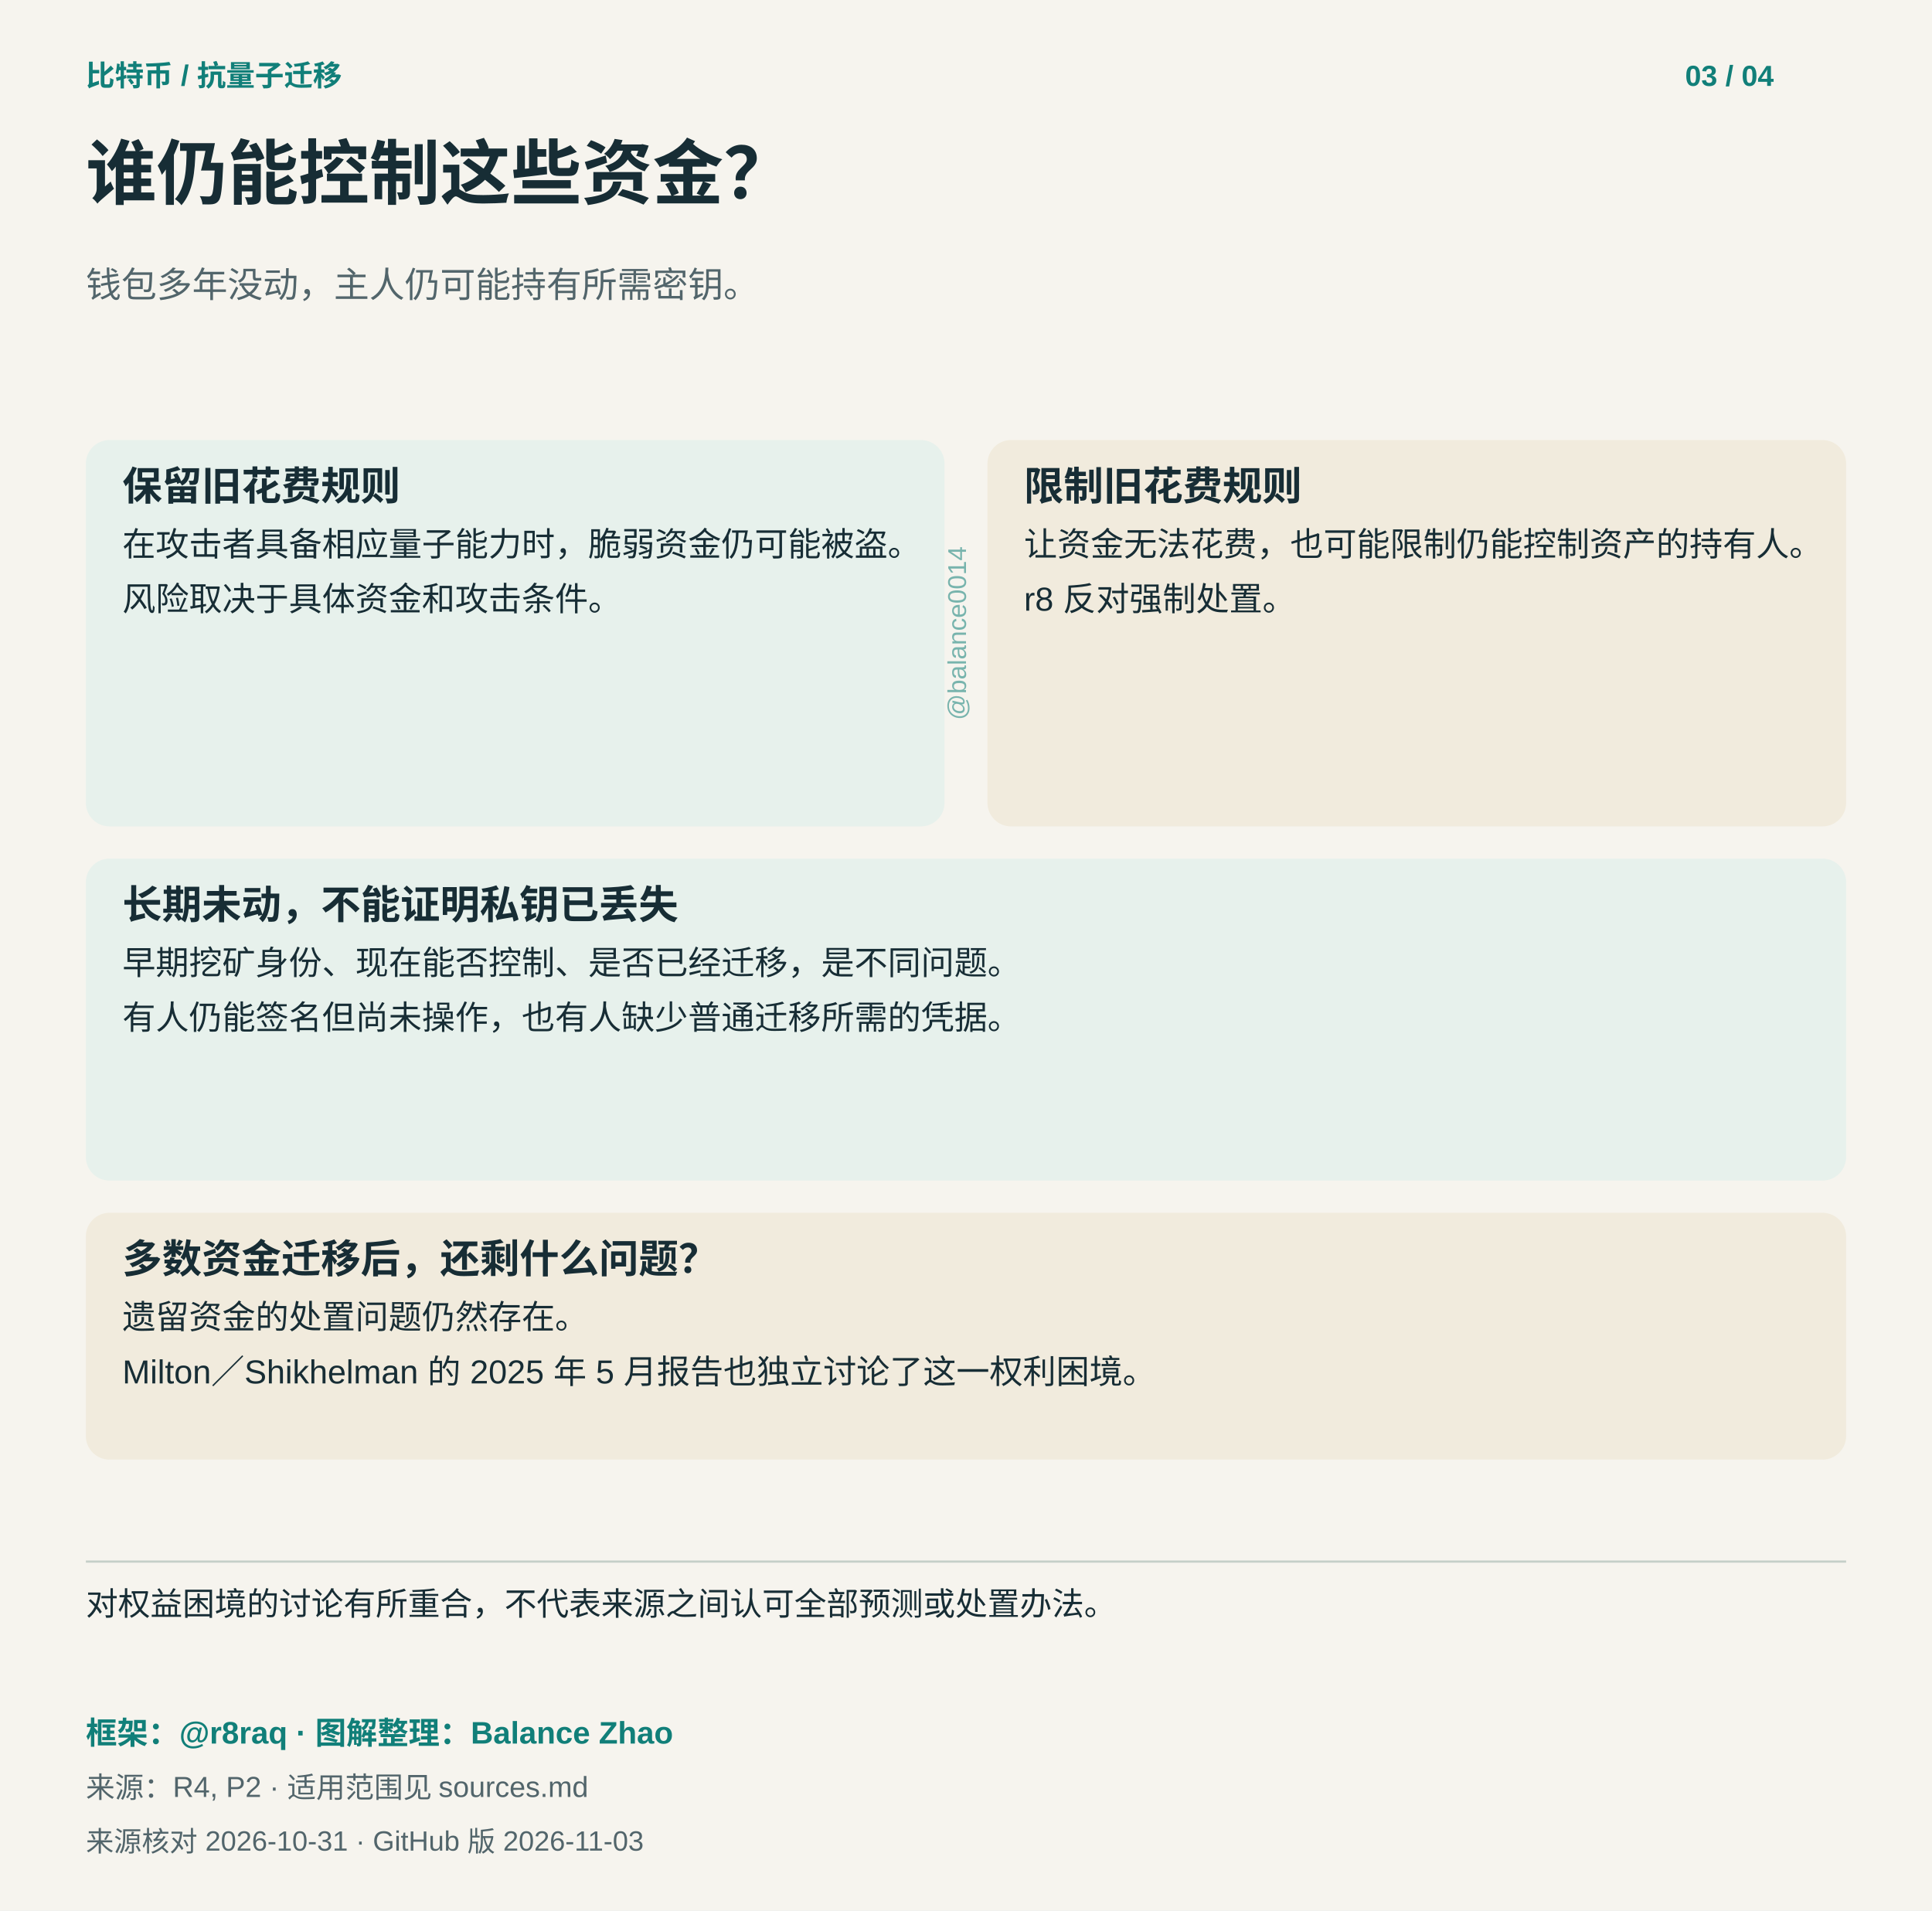
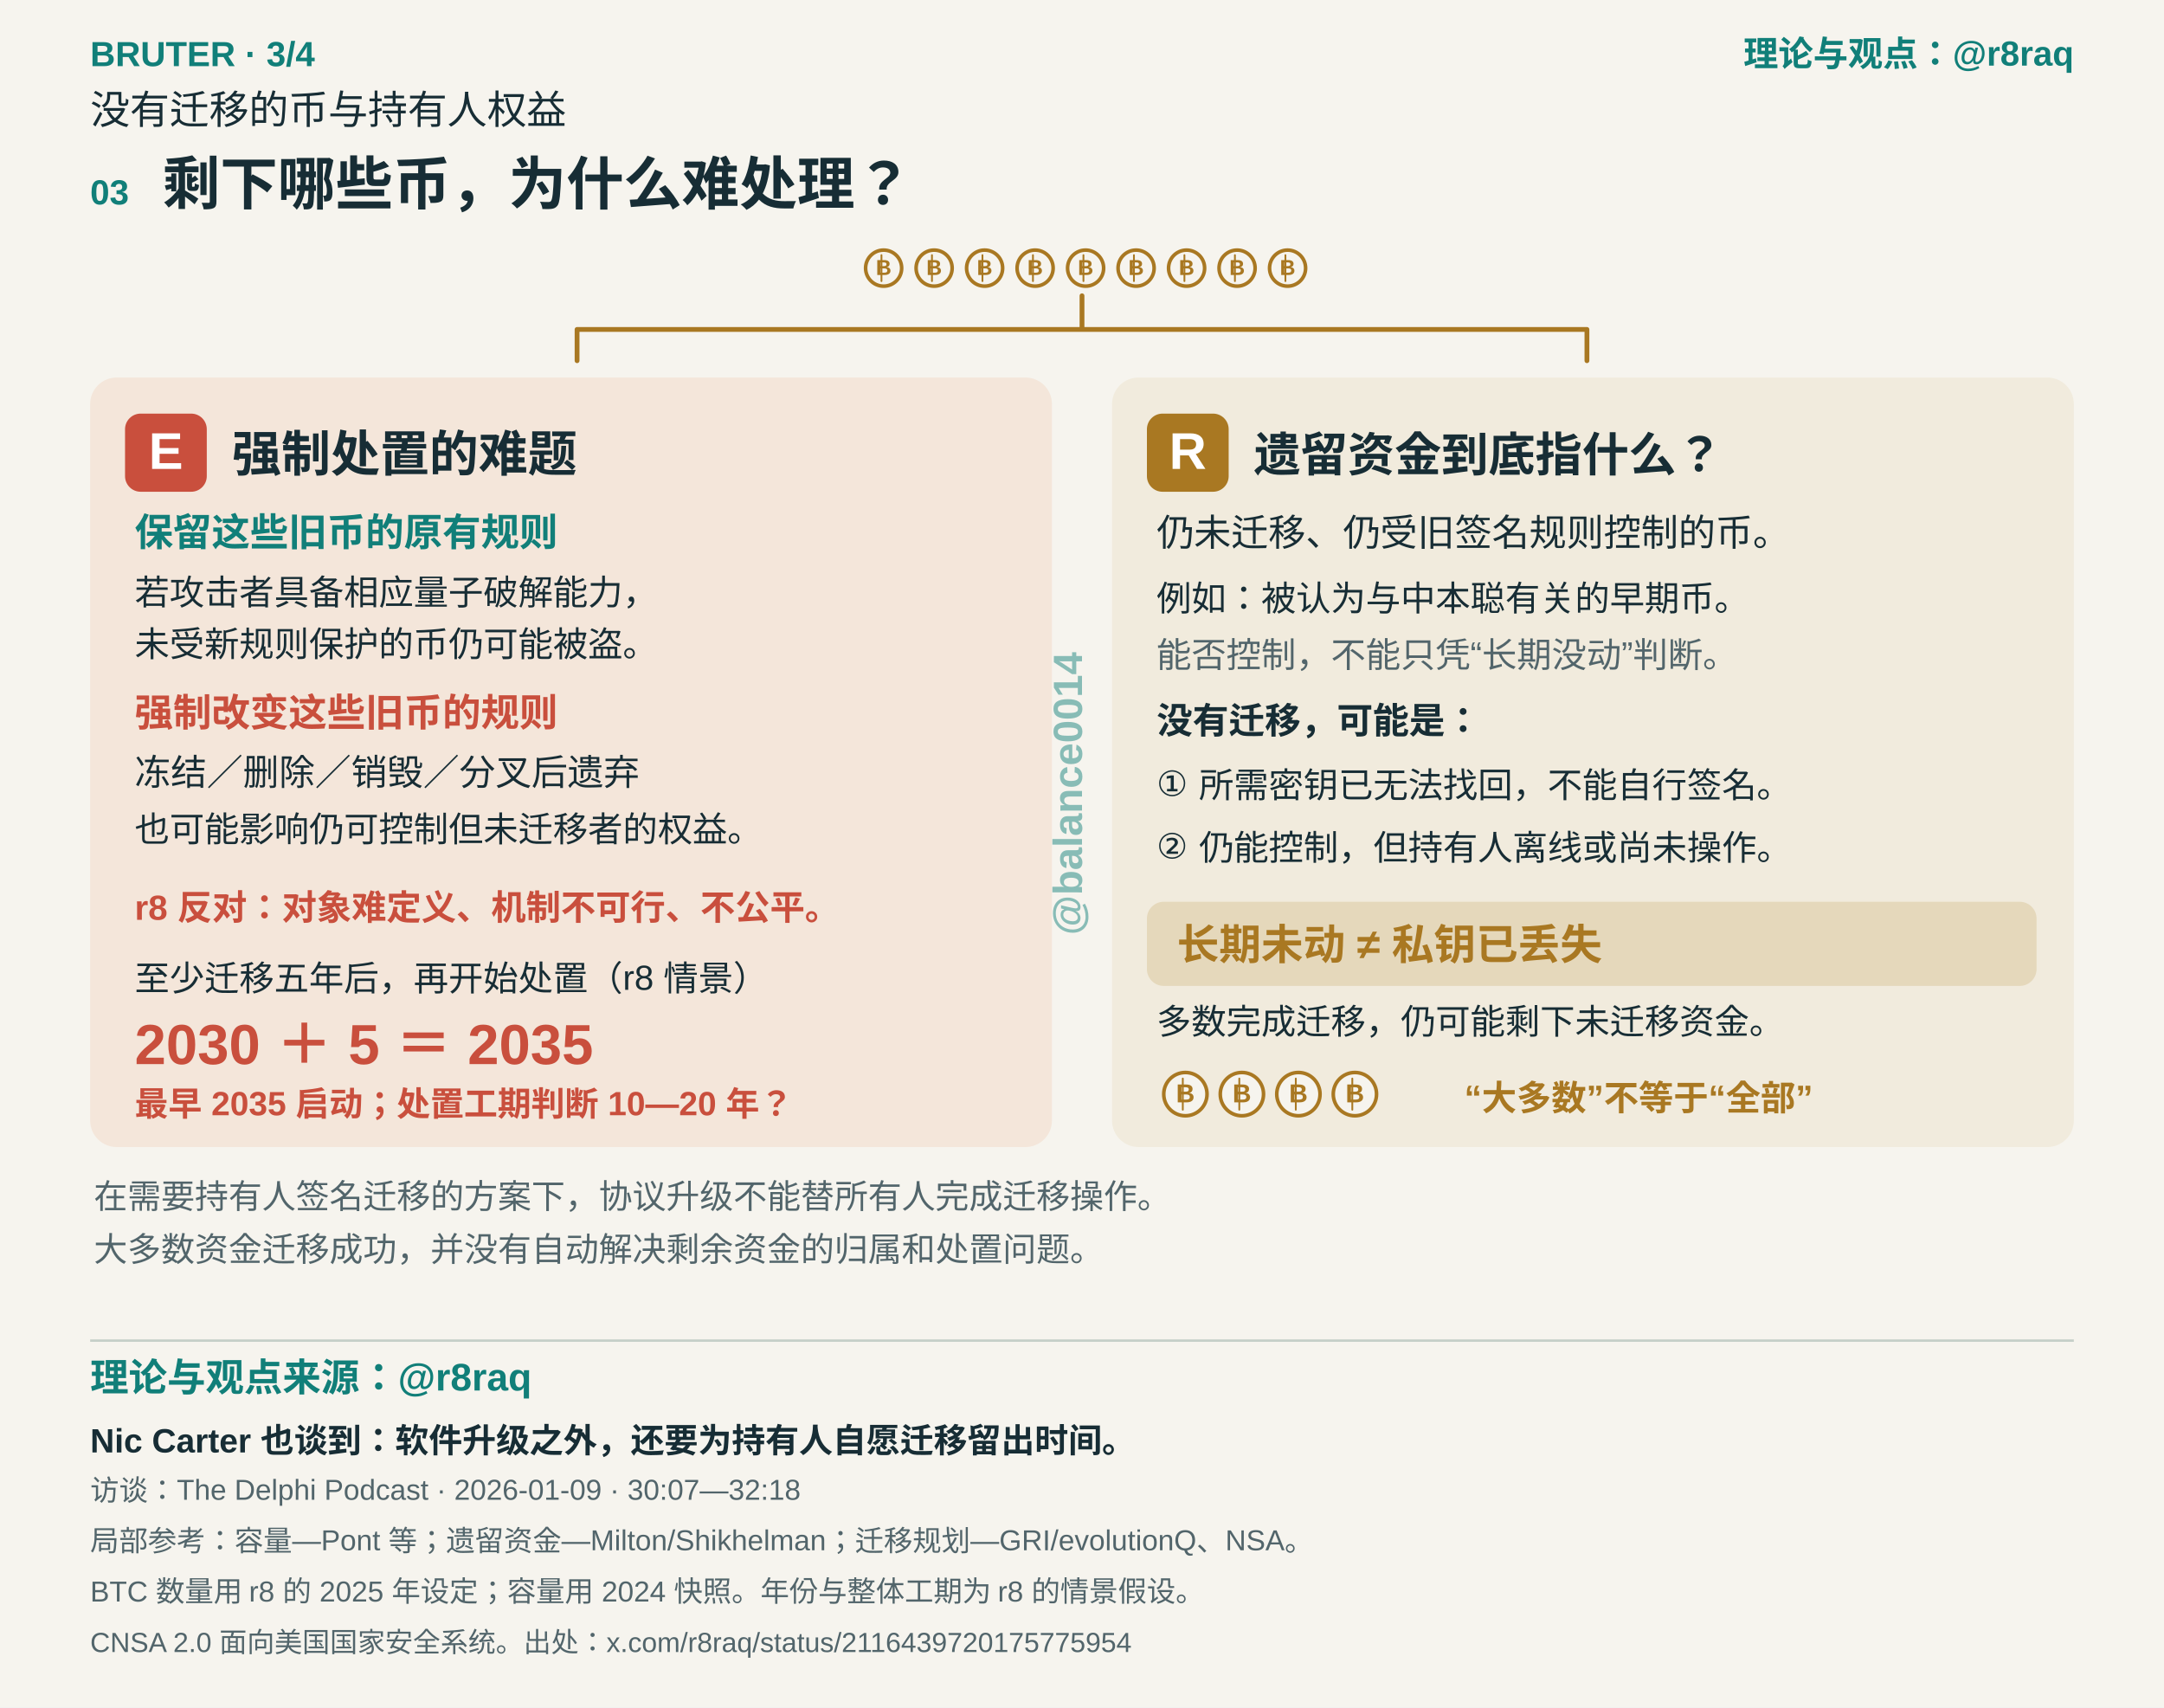
- <svg xmlns="http://www.w3.org/2000/svg" width="1800" height="1780" viewBox="0 0 1800 1780">
-   <rect width="1800" height="1780" fill="#F6F4EE" />
-   <g font-family="Arial, PingFang SC, Noto Sans CJK SC, sans-serif">
-     <text x="80" y="80" font-size="27" font-weight="700" fill="#117F79">比特币 / 抗量子迁移</text>
-     <text x="1570" y="80" font-size="27" font-weight="700" fill="#117F79">03 / 04</text>
-     <text x="80" y="185" font-size="66" font-weight="700" fill="#172D35">谁仍能控制这些资金？</text>
-     <text x="80" y="277" font-size="33" font-weight="400" fill="#52656B">钱包多年没动，主人仍可能持有所需密钥。</text>
-     <rect x="80.0" y="410" width="800.0" height="360" rx="22" fill="#E7F1EC" />
-     <text x="114.0" y="466" font-size="37" font-weight="700" fill="#172D35">保留旧花费规则</text>
-     <text x="114.0" y="518" font-size="31" font-weight="400" fill="#172D35">在攻击者具备相应量子能力时，脆弱资金仍可能被盗。</text>
-     <text x="114.0" y="569" font-size="31" font-weight="400" fill="#172D35">风险取决于具体资金和攻击条件。</text>
-     <rect x="920.0" y="410" width="800.0" height="360" rx="22" fill="#F1EBDD" />
-     <text x="954.0" y="466" font-size="37" font-weight="700" fill="#172D35">限制旧花费规则</text>
-     <text x="954.0" y="518" font-size="31" font-weight="400" fill="#172D35">让资金无法花费，也可能限制仍能控制资产的持有人。</text>
-     <text x="954.0" y="569" font-size="31" font-weight="400" fill="#172D35">r8 反对强制处置。</text>
-     <rect x="80.0" y="800" width="1640.0" height="300" rx="22" fill="#E7F1EC" />
-     <text x="114.0" y="856" font-size="37" font-weight="700" fill="#172D35">长期未动，不能证明私钥已丢失</text>
-     <text x="114.0" y="908" font-size="31" font-weight="400" fill="#172D35">早期挖矿身份、现在能否控制、是否已经迁移，是不同问题。</text>
-     <text x="114.0" y="959" font-size="31" font-weight="400" fill="#172D35">有人仍能签名但尚未操作，也有人缺少普通迁移所需的凭据。</text>
-     <rect x="80.0" y="1130" width="1640.0" height="230" rx="22" fill="#F1EBDD" />
-     <text x="114.0" y="1186" font-size="37" font-weight="700" fill="#172D35">多数资金迁移后，还剩什么问题？</text>
-     <text x="114.0" y="1238" font-size="31" font-weight="400" fill="#172D35">遗留资金的处置问题仍然存在。</text>
-     <text x="114.0" y="1289" font-size="31" font-weight="400" fill="#172D35">Milton／Shikhelman 的 2025 年 5 月报告也独立讨论了这一权利困境。</text>
-     <text x="900" y="590.0" transform="rotate(-90 900 590.0)" text-anchor="middle" font-size="24" fill="#117F79" opacity="0.55">@balance0014</text>
-     <path d="M80 1455 H1720" stroke="#C5CFC8" stroke-width="2" />
-     <text x="80" y="1505" font-size="30" font-weight="400" fill="#172D35">对权益困境的讨论有所重合，不代表来源之间认可全部预测或处置办法。</text>
-     <text x="80" y="1625" font-size="29" font-weight="700" fill="#117F79">框架：@r8raq · 图解整理：Balance Zhao</text>
-     <text x="80" y="1675" font-size="27" font-weight="400" fill="#52656B">来源：R4, P2 · 适用范围见 sources.md</text>
-     <text x="80" y="1725" font-size="26" font-weight="400" fill="#52656B">来源核对 2026-10-31 · GitHub 版 2026-11-03</text>
+ <svg xmlns="http://www.w3.org/2000/svg" width="1800" height="1420" viewBox="0 0 1800 1420">
+   <rect width="1800" height="1420" fill="#F6F4EE" />
+   <g font-family="PingFang SC, Heiti SC, Arial, sans-serif">
+     <text x="75" y="55" font-size="29" fill="#117F79" font-weight="650">BRUTER · 3/4</text>
+     <text x="1725" y="55" text-anchor="end" font-size="29" fill="#117F79" font-weight="650">理论与观点：@r8raq</text>
+     <text x="75" y="103" font-size="33" fill="#172D35">没有迁移的币与持有人权益</text>
+   </g>
+   <svg x="0" y="120" width="1800" height="980" viewBox="0 2760 1800 980" overflow="hidden">
+     <defs>
+       <marker id="ink" viewBox="0 0 10 10" refX="9" refY="5" markerWidth="8" markerHeight="8" orient="auto-start-reverse">
+         <path d="M 0 0 L 10 5 L 0 10 z" fill="#172D35" />
+       </marker>
+       <marker id="teal" viewBox="0 0 10 10" refX="9" refY="5" markerWidth="8" markerHeight="8" orient="auto-start-reverse">
+         <path d="M 0 0 L 10 5 L 0 10 z" fill="#117F79" />
+       </marker>
+       <marker id="red" viewBox="0 0 10 10" refX="9" refY="5" markerWidth="8" markerHeight="8" orient="auto-start-reverse">
+         <path d="M 0 0 L 10 5 L 0 10 z" fill="#C94F3D" />
+       </marker>
+     </defs>
+     <g font-family="PingFang SC, Heiti SC, Arial, sans-serif">
+       <rect x="0" y="0" width="1800" height="4880" rx="0" fill="#F6F4EE" stroke="none" stroke-width="2" />
+       <rect x="75" y="66" width="8" height="202" rx="3" fill="#117F79" stroke="none" stroke-width="2" />
+       <text x="110" y="101" font-size="33" font-weight="650" fill="#117F79" text-anchor="start">BRUTE → BRUTER</text>
+       <text x="110" y="187" font-size="81" font-weight="650" fill="#172D35" text-anchor="start">比特币抗量子迁移</text>
+       <text x="110" y="279" font-size="81" font-weight="650" fill="#172D35" text-anchor="start">那些一直没动的币怎么办？</text>
+       <rect x="1255" y="70" width="470" height="122" rx="20" fill="#172D35" stroke="none" stroke-width="2" />
+       <text x="1290" y="117" font-size="30" font-weight="400" fill="#C5D7D9" text-anchor="start">理论与观点来源</text>
+       <text x="1290" y="167" font-size="45" font-weight="650" fill="#FFFFFF" text-anchor="start">@r8raq</text>
+       <text x="110" y="346" font-size="35" font-weight="500" fill="#172D35" text-anchor="start">r8 的框架：网络升级、持有人迁移，以及没有迁移的旧币该怎么办。</text>
+       <path d="M75 384 L1725 384" fill="none" stroke="#CAD1CB" stroke-width="2" stroke-linecap="round" stroke-linejoin="round" />
+       <text x="75" y="451" font-size="29" font-weight="700" fill="#117F79" text-anchor="start">01</text>
+       <text x="135" y="451" font-size="48" font-weight="650" fill="#172D35" text-anchor="start">先把“升级”与“迁移”分开看</text>
+       <rect x="75" y="488" width="800" height="244" rx="20" fill="#FFFFFF" stroke="#D3DDD6" stroke-width="2" />
+       <rect x="104" y="519" width="68" height="65" rx="13" fill="#117F79" stroke="none" stroke-width="2" />
+       <text x="138" y="565" font-size="43" font-weight="700" fill="#FFFFFF" text-anchor="middle">B</text>
+       <text x="193" y="566" font-size="46" font-weight="650" fill="#172D35" text-anchor="start">扩大区块空间</text>
+       <text x="193" y="617" font-size="31" font-weight="400" fill="#52656B" text-anchor="start">让每块容纳更多迁移记录</text>
+       <circle cx="130" cy="679" r="17" fill="#F6F4EE" stroke="#A97822" stroke-width="3" />
+       <text x="130" y="685.46" font-size="20.4" font-weight="600" fill="#A97822" text-anchor="middle">B</text>
+       <path d="M127.96 666.76 L127.96 691.24" fill="none" stroke="#A97822" stroke-width="1.5" stroke-linecap="round" stroke-linejoin="round" />
+       <circle cx="181" cy="679" r="17" fill="#F6F4EE" stroke="#A97822" stroke-width="3" />
+       <text x="181" y="685.46" font-size="20.4" font-weight="600" fill="#A97822" text-anchor="middle">B</text>
+       <path d="M178.96 666.76 L178.96 691.24" fill="none" stroke="#A97822" stroke-width="1.5" stroke-linecap="round" stroke-linejoin="round" />
+       <circle cx="232" cy="679" r="17" fill="#F6F4EE" stroke="#A97822" stroke-width="3" />
+       <text x="232" y="685.46" font-size="20.4" font-weight="600" fill="#A97822" text-anchor="middle">B</text>
+       <path d="M229.96 666.76 L229.96 691.24" fill="none" stroke="#A97822" stroke-width="1.5" stroke-linecap="round" stroke-linejoin="round" />
+       <path d="M310 670 L410 670 L463 649 L560 649" fill="none" stroke="#A97822" stroke-width="4" stroke-linecap="round" stroke-linejoin="round" />
+       <path d="M310 690 L410 690 L463 711 L560 711" fill="none" stroke="#A97822" stroke-width="4" stroke-linecap="round" stroke-linejoin="round" />
+       <text x="592" y="692" font-size="25" font-weight="550" fill="#A97822" text-anchor="start">工期判断：约 3 年？</text>
+       <rect x="925" y="488" width="800" height="244" rx="20" fill="#FFFFFF" stroke="#D3DDD6" stroke-width="2" />
+       <rect x="954" y="519" width="68" height="65" rx="13" fill="#117F79" stroke="none" stroke-width="2" />
+       <text x="988" y="565" font-size="43" font-weight="700" fill="#FFFFFF" text-anchor="middle">R</text>
+       <text x="1043" y="566" font-size="44" font-weight="650" fill="#172D35" text-anchor="start">抗量子签名方案</text>
+       <text x="1690" y="516" font-size="22" font-weight="400" fill="#52656B" text-anchor="end">例：Raqcoin 式方案</text>
+       <text x="1043" y="617" font-size="31" font-weight="400" fill="#52656B" text-anchor="start">用新签名验证交易授权</text>
+       <rect x="1043" y="650" width="110" height="48" rx="10" fill="#E3F1EB" stroke="none" stroke-width="2" />
+       <text x="1098" y="685" font-size="28" font-weight="550" fill="#117F79" text-anchor="middle">目标</text>
+       <text x="1177" y="684" font-size="30" font-weight="400" fill="#52656B" text-anchor="start">抗量子、长期运行 PoW</text>
+       <text x="954" y="721" font-size="23" font-weight="400" fill="#52656B" text-anchor="start">评估：数学依据、已知攻击、实现质量、密钥管理、长期表现</text>
+       <path d="M480 733 L480 778 L1320 778 L1320 733" fill="none" stroke="#117F79" stroke-width="4" stroke-linecap="round" stroke-linejoin="round" />
+       <path d="M480 778 L480 804" fill="none" stroke="#117F79" stroke-width="4" stroke-linecap="round" stroke-linejoin="round" marker-end="url(#teal)" />
+       <path d="M1320 778 L1320 804" fill="none" stroke="#117F79" stroke-width="4" stroke-linecap="round" stroke-linejoin="round" marker-end="url(#teal)" />
+       <rect x="75" y="819" width="800" height="266" rx="22" fill="#E7F1EC" stroke="none" stroke-width="2" />
+       <rect x="104" y="849" width="68" height="65" rx="13" fill="#117F79" stroke="none" stroke-width="2" />
+       <text x="138" y="895" font-size="43" font-weight="700" fill="#FFFFFF" text-anchor="middle">U</text>
+       <text x="193" y="897" font-size="46" font-weight="650" fill="#172D35" text-anchor="start">网络升级</text>
+       <text x="193" y="949" font-size="30" font-weight="400" fill="#172D35" text-anchor="start">约 100 万枚未挖出的 BTC 采用新规则</text>
+       <text x="193" y="998" font-size="30" font-weight="400" fill="#172D35" text-anchor="start">网络开始支持、验证抗量子签名</text>
+       <path d="M115 1010 L181 1010" fill="none" stroke="#117F79" stroke-width="3" stroke-linecap="round" stroke-linejoin="round" />
+       <path d="M115 1010 L148 1068" fill="none" stroke="#117F79" stroke-width="3" stroke-linecap="round" stroke-linejoin="round" />
+       <circle cx="115" cy="1010" r="12" fill="#F6F4EE" stroke="#117F79" stroke-width="3" />
+       <path d="M181 1010 L115 1010" fill="none" stroke="#117F79" stroke-width="3" stroke-linecap="round" stroke-linejoin="round" />
+       <path d="M181 1010 L148 1068" fill="none" stroke="#117F79" stroke-width="3" stroke-linecap="round" stroke-linejoin="round" />
+       <circle cx="181" cy="1010" r="12" fill="#F6F4EE" stroke="#117F79" stroke-width="3" />
+       <path d="M148 1068 L115 1010" fill="none" stroke="#117F79" stroke-width="3" stroke-linecap="round" stroke-linejoin="round" />
+       <path d="M148 1068 L181 1010" fill="none" stroke="#117F79" stroke-width="3" stroke-linecap="round" stroke-linejoin="round" />
+       <circle cx="148" cy="1068" r="12" fill="#F6F4EE" stroke="#117F79" stroke-width="3" />
+       <text x="193" y="1050" font-size="28" font-weight="600" fill="#117F79" text-anchor="start">最早 2030 完成；升级耗时一周／一月？</text>
+       <rect x="925" y="819" width="800" height="266" rx="22" fill="#E7F1EC" stroke="none" stroke-width="2" />
+       <rect x="954" y="849" width="68" height="65" rx="13" fill="#117F79" stroke="none" stroke-width="2" />
+       <text x="988" y="895" font-size="43" font-weight="700" fill="#FFFFFF" text-anchor="middle">T</text>
+       <text x="1043" y="897" font-size="44" font-weight="650" fill="#172D35" text-anchor="start">旧资金逐步迁移</text>
+       <text x="1043" y="949" font-size="30" font-weight="400" fill="#172D35" text-anchor="start">约 2,000 万枚已挖出的 BTC</text>
+       <text x="1043" y="998" font-size="30" font-weight="400" fill="#172D35" text-anchor="start">持有人把旧币转入受新规则保护的地址</text>
+       <circle cx="989" cy="1043" r="16" fill="#F6F4EE" stroke="#117F79" stroke-width="3" />
+       <text x="989" y="1049.08" font-size="19.2" font-weight="600" fill="#117F79" text-anchor="middle">B</text>
+       <path d="M987.08 1031.48 L987.08 1054.52" fill="none" stroke="#117F79" stroke-width="1.5" stroke-linecap="round" stroke-linejoin="round" />
+       <circle cx="1031" cy="1043" r="16" fill="#F6F4EE" stroke="#117F79" stroke-width="3" />
+       <text x="1031" y="1049.08" font-size="19.2" font-weight="600" fill="#117F79" text-anchor="middle">B</text>
+       <path d="M1029.08 1031.48 L1029.08 1054.52" fill="none" stroke="#117F79" stroke-width="1.5" stroke-linecap="round" stroke-linejoin="round" />
+       <circle cx="1073" cy="1043" r="16" fill="#F6F4EE" stroke="#117F79" stroke-width="3" />
+       <text x="1073" y="1049.08" font-size="19.2" font-weight="600" fill="#117F79" text-anchor="middle">B</text>
+       <path d="M1071.08 1031.48 L1071.08 1054.52" fill="none" stroke="#117F79" stroke-width="1.5" stroke-linecap="round" stroke-linejoin="round" />
+       <circle cx="1115" cy="1043" r="16" fill="#F6F4EE" stroke="#117F79" stroke-width="3" />
+       <text x="1115" y="1049.08" font-size="19.2" font-weight="600" fill="#117F79" text-anchor="middle">B</text>
+       <path d="M1113.08 1031.48 L1113.08 1054.52" fill="none" stroke="#117F79" stroke-width="1.5" stroke-linecap="round" stroke-linejoin="round" />
+       <path d="M1235 1043 L1320 1043" fill="none" stroke="#117F79" stroke-width="3" stroke-linecap="round" stroke-linejoin="round" marker-end="url(#teal)" />
+       <circle cx="1360" cy="1043" r="16" fill="#F6F4EE" stroke="#117F79" stroke-width="3" />
+       <text x="1360" y="1049.08" font-size="19.2" font-weight="600" fill="#117F79" text-anchor="middle">B</text>
+       <path d="M1358.08 1031.48 L1358.08 1054.52" fill="none" stroke="#117F79" stroke-width="1.5" stroke-linecap="round" stroke-linejoin="round" />
+       <circle cx="1402" cy="1043" r="16" fill="#F6F4EE" stroke="#117F79" stroke-width="3" />
+       <text x="1402" y="1049.08" font-size="19.2" font-weight="600" fill="#117F79" text-anchor="middle">B</text>
+       <path d="M1400.08 1031.48 L1400.08 1054.52" fill="none" stroke="#117F79" stroke-width="1.5" stroke-linecap="round" stroke-linejoin="round" />
+       <circle cx="1444" cy="1043" r="16" fill="#F6F4EE" stroke="#117F79" stroke-width="3" />
+       <text x="1444" y="1049.08" font-size="19.2" font-weight="600" fill="#117F79" text-anchor="middle">B</text>
+       <path d="M1442.08 1031.48 L1442.08 1054.52" fill="none" stroke="#117F79" stroke-width="1.5" stroke-linecap="round" stroke-linejoin="round" />
+       <circle cx="1486" cy="1043" r="16" fill="#F6F4EE" stroke="#117F79" stroke-width="3" />
+       <text x="1486" y="1049.08" font-size="19.2" font-weight="600" fill="#117F79" text-anchor="middle">B</text>
+       <path d="M1484.08 1031.48 L1484.08 1054.52" fill="none" stroke="#117F79" stroke-width="1.5" stroke-linecap="round" stroke-linejoin="round" />
+       <text x="1520" y="1052" font-size="27" font-weight="550" fill="#117F79" text-anchor="start">10—20 年？</text>
+       <text x="900" y="1144" font-size="43" font-weight="650" fill="#117F79" text-anchor="middle">2030 ＋（10—20 年）＝ 2040—2050</text>
+       <text x="900" y="1193" font-size="27" font-weight="400" fill="#52656B" text-anchor="middle">若 2030 年开始、迁移需 10—20 年，完成时点就落在 2040—2050 年。</text>
+       <g transform="translate(0 40)">
+         <text x="75" y="1230" font-size="29" font-weight="700" fill="#117F79" text-anchor="start">02</text>
+         <text x="135" y="1230" font-size="48" font-weight="650" fill="#172D35" text-anchor="start">把迁移工期放到同一条时间轴上</text>
+         <text x="135" y="1278" font-size="29" font-weight="400" fill="#52656B" text-anchor="start">年份与区间为 r8 的情景推演，不代表已确定的破解日期。</text>
+         <path d="M430.0 1351 L430.0 1905" fill="none" stroke="#D7DED8" stroke-width="2" stroke-linecap="round" stroke-linejoin="round" stroke-dasharray="5 10" />
+         <text x="430.0" y="1333" font-size="33" font-weight="600" fill="#172D35" text-anchor="middle">2025</text>
+         <path d="M638.333 1351 L638.333 1905" fill="none" stroke="#D7DED8" stroke-width="2" stroke-linecap="round" stroke-linejoin="round" stroke-dasharray="5 10" />
+         <text x="638.333" y="1333" font-size="33" font-weight="600" fill="#172D35" text-anchor="middle">2030</text>
+         <path d="M846.667 1351 L846.667 1905" fill="none" stroke="#D7DED8" stroke-width="2" stroke-linecap="round" stroke-linejoin="round" stroke-dasharray="5 10" />
+         <text x="846.667" y="1333" font-size="33" font-weight="600" fill="#172D35" text-anchor="middle">2035</text>
+         <path d="M1055.0 1351 L1055.0 1905" fill="none" stroke="#D7DED8" stroke-width="2" stroke-linecap="round" stroke-linejoin="round" stroke-dasharray="5 10" />
+         <text x="1055.0" y="1333" font-size="33" font-weight="600" fill="#172D35" text-anchor="middle">2040</text>
+         <path d="M1263.333 1351 L1263.333 1905" fill="none" stroke="#D7DED8" stroke-width="2" stroke-linecap="round" stroke-linejoin="round" stroke-dasharray="5 10" />
+         <text x="1263.333" y="1333" font-size="33" font-weight="600" fill="#172D35" text-anchor="middle">2045</text>
+         <path d="M1471.667 1351 L1471.667 1905" fill="none" stroke="#D7DED8" stroke-width="2" stroke-linecap="round" stroke-linejoin="round" stroke-dasharray="5 10" />
+         <text x="1471.667" y="1333" font-size="33" font-weight="600" fill="#172D35" text-anchor="middle">2050</text>
+         <path d="M1680.0 1351 L1680.0 1905" fill="none" stroke="#D7DED8" stroke-width="2" stroke-linecap="round" stroke-linejoin="round" stroke-dasharray="5 10" />
+         <text x="1680.0" y="1333" font-size="33" font-weight="600" fill="#172D35" text-anchor="middle">2055</text>
+         <path d="M430 1360 L1680 1360" fill="none" stroke="#172D35" stroke-width="3" stroke-linecap="round" stroke-linejoin="round" />
+         <text x="80" y="1431" font-size="36" font-weight="650" fill="#117F79" text-anchor="start">原有资金迁移</text>
+         <rect x="638.333" y="1387" width="416.667" height="34" rx="8" fill="#B8DCD0" stroke="none" stroke-width="2" />
+         <rect x="638.333" y="1430" width="833.333" height="34" rx="8" fill="#E0ECE5" stroke="#117F79" stroke-width="2" />
+         <text x="650.333" y="1413" font-size="25" font-weight="600" fill="#117F79" text-anchor="start">10 年情景：2030—2040</text>
+         <text x="650.333" y="1457" font-size="25" font-weight="500" fill="#117F79" text-anchor="start">20 年情景：2030—2050</text>
+         <text x="80" y="1522" font-size="36" font-weight="650" fill="#C94F3D" text-anchor="start">现有签名风险</text>
+         <text x="80" y="1568" font-size="25" font-weight="400" fill="#52656B" text-anchor="start">椭圆曲线签名（ECC）</text>
+         <rect x="638.333" y="1498" width="208.333" height="60" rx="10" fill="#F2CFC3" stroke="none" stroke-width="2" />
+         <text x="871.667" y="1538" font-size="26" font-weight="550" fill="#C94F3D" text-anchor="start">2030／2035：r8 设想 ECC 体系受冲击或被淘汰</text>
+         <text x="80" y="1649" font-size="36" font-weight="650" fill="#A97822" text-anchor="start">未迁移资金处置</text>
+         <circle cx="846.667" cy="1619" r="11" fill="#A97822" />
+         <path d="M846.667 1619 L1680 1619" fill="none" stroke="#A97822" stroke-width="5" stroke-linecap="round" stroke-linejoin="round" stroke-dasharray="8 13" />
+         <text x="846.667" y="1680" font-size="28" font-weight="400" fill="#A97822" text-anchor="start">最早 2035 年启动；持续时间未定</text>
+         <text x="80" y="1778" font-size="36" font-weight="650" fill="#C94F3D" text-anchor="start">量子破解情景</text>
+         <rect x="1055.0" y="1722" width="416.667" height="47" rx="10" fill="#E8ABA0" stroke="none" stroke-width="2" />
+         <rect x="1263.333" y="1781" width="416.667" height="47" rx="10" fill="#C94F3D" stroke="none" stroke-width="2" />
+         <text x="1070.0" y="1755" font-size="26" font-weight="550" fill="#172D35" text-anchor="start">2040—2050</text>
+         <text x="1278.333" y="1814" font-size="26" font-weight="550" fill="#FFFFFF" text-anchor="start">2045—2055</text>
+         <text x="430" y="1848" font-size="23" font-weight="400" fill="#52656B" text-anchor="start">最早完成升级、开始迁移：2030 年前后（情景设定）。</text>
+         <rect x="75" y="1860" width="1650" height="122" rx="20" fill="#172D35" stroke="none" stroke-width="2" />
+         <text x="110" y="1908" font-size="29" font-weight="400" fill="#B9CECE" text-anchor="start">r8 担心的时间重叠</text>
+         <text x="110" y="1960" font-size="49" font-weight="600" fill="#FFFFFF" text-anchor="start">迁移、强制处置与量子攻击可能同时发生。</text>
+         <text x="1690" y="1955" font-size="36" font-weight="600" fill="#EBAA96" text-anchor="end">2045—2055</text>
+         <text x="75" y="2070" font-size="29" font-weight="700" fill="#117F79" text-anchor="start">＋</text>
+         <text x="135" y="2070" font-size="48" font-weight="650" fill="#172D35" text-anchor="start">链上容量，只解释迁移时间的一部分</text>
+         <text x="135" y="2118" font-size="29" font-weight="400" fill="#52656B" text-anchor="start">容量影响链上处理速度，方案落地与持有人行动也需要时间。</text>
+         <rect x="75" y="2160" width="800" height="424" rx="20" fill="#FFFFFF" stroke="#D3DDD6" stroke-width="2" />
+         <text x="112" y="2222" font-size="36" font-weight="650" fill="#172D35" text-anchor="start">公开模型中的链上处理下限</text>
+         <text x="112" y="2290" font-size="41" font-weight="650" fill="#117F79" text-anchor="start">186,676,874 ÷ 17,020</text>
+         <text x="112" y="2349" font-size="41" font-weight="650" fill="#117F79" text-anchor="start">× 10 分钟 ≈ 76 天</text>
+         <text x="112" y="2400" font-size="27" font-weight="400" fill="#52656B" text-anchor="start">UTXO 记录数 ÷ 每块处理数 × 每块时间</text>
+         <text x="112" y="2466" font-size="31" font-weight="550" fill="#172D35" text-anchor="start">100% 区块空间：约 76 天</text>
+         <text x="112" y="2520" font-size="30" font-weight="550" fill="#172D35" text-anchor="start">25% 空间：时间 ×4，约 305 天</text>
+         <rect x="925" y="2160" width="800" height="424" rx="22" fill="#E7F1EC" stroke="none" stroke-width="2" />
+         <text x="962" y="2222" font-size="40" font-weight="650" fill="#172D35" text-anchor="start">完整迁移还包括</text>
+         <path d="M990 2273 L990 2515" fill="none" stroke="#117F79" stroke-width="3" stroke-linecap="round" stroke-linejoin="round" />
+         <circle cx="990" cy="2279" r="10" fill="#117F79" />
+         <text x="1030" y="2290" font-size="33" font-weight="500" fill="#172D35" text-anchor="start">方案：选定算法、达成共识</text>
+         <circle cx="990" cy="2349" r="10" fill="#117F79" />
+         <text x="1030" y="2360" font-size="33" font-weight="500" fill="#172D35" text-anchor="start">软件：实现、测试、部署</text>
+         <circle cx="990" cy="2419" r="10" fill="#117F79" />
+         <text x="1030" y="2430" font-size="33" font-weight="500" fill="#172D35" text-anchor="start">用户：实际操作与迁移</text>
+         <circle cx="990" cy="2489" r="10" fill="#117F79" />
+         <text x="1030" y="2500" font-size="33" font-weight="500" fill="#172D35" text-anchor="start">遗留：未能／尚未迁移的币</text>
+         <text x="78" y="2641" font-size="25" font-weight="400" fill="#52656B" text-anchor="start">UTXO＝未花费的交易输出，按记录条数计算；采用 2024 年快照，区块规则保持不变。</text>
+         <text x="78" y="2685" font-size="25" font-weight="400" fill="#52656B" text-anchor="start">极限打包、忽略部分开销、10 分钟／块；只算模型容量下限，不含共识、部署和用户响应。</text>
+         <g transform="translate(0 700)">
+           <text x="75" y="2070" font-size="29" font-weight="700" fill="#117F79" text-anchor="start">03</text>
+           <text x="135" y="2070" font-size="48" font-weight="650" fill="#172D35" text-anchor="start">剩下哪些币，为什么难处理？</text>
+           <circle cx="735" cy="2123" r="15" fill="#F6F4EE" stroke="#A97822" stroke-width="3" />
+           <text x="735" y="2128.7" font-size="18.0" font-weight="600" fill="#A97822" text-anchor="middle">B</text>
+           <path d="M733.2 2112.2 L733.2 2133.8" fill="none" stroke="#A97822" stroke-width="1.5" stroke-linecap="round" stroke-linejoin="round" />
+           <circle cx="777" cy="2123" r="15" fill="#F6F4EE" stroke="#A97822" stroke-width="3" />
+           <text x="777" y="2128.7" font-size="18.0" font-weight="600" fill="#A97822" text-anchor="middle">B</text>
+           <path d="M775.2 2112.2 L775.2 2133.8" fill="none" stroke="#A97822" stroke-width="1.5" stroke-linecap="round" stroke-linejoin="round" />
+           <circle cx="819" cy="2123" r="15" fill="#F6F4EE" stroke="#A97822" stroke-width="3" />
+           <text x="819" y="2128.7" font-size="18.0" font-weight="600" fill="#A97822" text-anchor="middle">B</text>
+           <path d="M817.2 2112.2 L817.2 2133.8" fill="none" stroke="#A97822" stroke-width="1.5" stroke-linecap="round" stroke-linejoin="round" />
+           <circle cx="861" cy="2123" r="15" fill="#F6F4EE" stroke="#A97822" stroke-width="3" />
+           <text x="861" y="2128.7" font-size="18.0" font-weight="600" fill="#A97822" text-anchor="middle">B</text>
+           <path d="M859.2 2112.2 L859.2 2133.8" fill="none" stroke="#A97822" stroke-width="1.5" stroke-linecap="round" stroke-linejoin="round" />
+           <circle cx="903" cy="2123" r="15" fill="#F6F4EE" stroke="#A97822" stroke-width="3" />
+           <text x="903" y="2128.7" font-size="18.0" font-weight="600" fill="#A97822" text-anchor="middle">B</text>
+           <path d="M901.2 2112.2 L901.2 2133.8" fill="none" stroke="#A97822" stroke-width="1.5" stroke-linecap="round" stroke-linejoin="round" />
+           <circle cx="945" cy="2123" r="15" fill="#F6F4EE" stroke="#A97822" stroke-width="3" />
+           <text x="945" y="2128.7" font-size="18.0" font-weight="600" fill="#A97822" text-anchor="middle">B</text>
+           <path d="M943.2 2112.2 L943.2 2133.8" fill="none" stroke="#A97822" stroke-width="1.5" stroke-linecap="round" stroke-linejoin="round" />
+           <circle cx="987" cy="2123" r="15" fill="#F6F4EE" stroke="#A97822" stroke-width="3" />
+           <text x="987" y="2128.7" font-size="18.0" font-weight="600" fill="#A97822" text-anchor="middle">B</text>
+           <path d="M985.2 2112.2 L985.2 2133.8" fill="none" stroke="#A97822" stroke-width="1.5" stroke-linecap="round" stroke-linejoin="round" />
+           <circle cx="1029" cy="2123" r="15" fill="#F6F4EE" stroke="#A97822" stroke-width="3" />
+           <text x="1029" y="2128.7" font-size="18.0" font-weight="600" fill="#A97822" text-anchor="middle">B</text>
+           <path d="M1027.2 2112.2 L1027.2 2133.8" fill="none" stroke="#A97822" stroke-width="1.5" stroke-linecap="round" stroke-linejoin="round" />
+           <circle cx="1071" cy="2123" r="15" fill="#F6F4EE" stroke="#A97822" stroke-width="3" />
+           <text x="1071" y="2128.7" font-size="18.0" font-weight="600" fill="#A97822" text-anchor="middle">B</text>
+           <path d="M1069.2 2112.2 L1069.2 2133.8" fill="none" stroke="#A97822" stroke-width="1.5" stroke-linecap="round" stroke-linejoin="round" />
+           <path d="M900 2146 L900 2174 M480 2174 L1320 2174 M480 2174 L480 2200 M1320 2174 L1320 2200" fill="none" stroke="#A97822" stroke-width="4" stroke-linecap="round" stroke-linejoin="round" />
+           <rect x="75" y="2214" width="800" height="640" rx="22" fill="#F4E6DA" stroke="none" stroke-width="2" />
+           <rect x="104" y="2244" width="68" height="65" rx="13" fill="#C94F3D" stroke="none" stroke-width="2" />
+           <text x="138" y="2290" font-size="43" font-weight="700" fill="#FFFFFF" text-anchor="middle">E</text>
+           <text x="193" y="2292" font-size="41" font-weight="650" fill="#172D35" text-anchor="start">强制处置的难题</text>
+           <text x="112" y="2354" font-size="32" font-weight="600" fill="#117F79" text-anchor="start">保留这些旧币的原有规则</text>
+           <text x="112" y="2403" font-size="29" font-weight="400" fill="#172D35" text-anchor="start">若攻击者具备相应量子破解能力，</text>
+           <text x="112" y="2446" font-size="29" font-weight="400" fill="#172D35" text-anchor="start">未受新规则保护的币仍可能被盗。</text>
+           <text x="112" y="2504" font-size="32" font-weight="600" fill="#C94F3D" text-anchor="start">强制改变这些旧币的规则</text>
+           <text x="112" y="2553" font-size="30" font-weight="400" fill="#172D35" text-anchor="start">冻结／删除／销毁／分叉后遗弃</text>
+           <text x="112" y="2600" font-size="29" font-weight="400" fill="#172D35" text-anchor="start">也可能影响仍可控制但未迁移者的权益。</text>
+           <text x="112" y="2665" font-size="29" font-weight="600" fill="#C94F3D" text-anchor="start">r8 反对：对象难定义、机制不可行、不公平。</text>
+           <text x="112" y="2724" font-size="29" font-weight="400" fill="#172D35" text-anchor="start">至少迁移五年后，再开始处置（r8 情景）</text>
+           <text x="112" y="2785" font-size="47" font-weight="650" fill="#C94F3D" text-anchor="start">2030 ＋ 5 ＝ 2035</text>
+           <text x="112" y="2828" font-size="28" font-weight="550" fill="#C94F3D" text-anchor="start">最早 2035 启动；处置工期判断 10—20 年？</text>
+           <rect x="925" y="2214" width="800" height="640" rx="22" fill="#F1EBDD" stroke="none" stroke-width="2" />
+           <rect x="954" y="2244" width="68" height="65" rx="13" fill="#A97822" stroke="none" stroke-width="2" />
+           <text x="988" y="2290" font-size="43" font-weight="700" fill="#FFFFFF" text-anchor="middle">R</text>
+           <text x="1043" y="2292" font-size="39" font-weight="650" fill="#172D35" text-anchor="start">遗留资金到底指什么？</text>
+           <text x="962" y="2354" font-size="31" font-weight="400" fill="#172D35" text-anchor="start">仍未迁移、仍受旧签名规则控制的币。</text>
+           <text x="962" y="2408" font-size="29" font-weight="400" fill="#172D35" text-anchor="start">例如：被认为与中本聪有关的早期币。</text>
+           <text x="962" y="2455" font-size="29" font-weight="400" fill="#52656B" text-anchor="start">能否控制，不能只凭“长期没动”判断。</text>
+           <text x="962" y="2510" font-size="30" font-weight="600" fill="#172D35" text-anchor="start">没有迁移，可能是：</text>
+           <text x="962" y="2562" font-size="29" font-weight="400" fill="#172D35" text-anchor="start">① 所需密钥已无法找回，不能自行签名。</text>
+           <text x="962" y="2614" font-size="29" font-weight="400" fill="#172D35" text-anchor="start">② 仍能控制，但持有人离线或尚未操作。</text>
+           <rect x="954" y="2650" width="740" height="70" rx="14" fill="#E5D8BB" stroke="none" stroke-width="2" />
+           <text x="979" y="2698" font-size="35" font-weight="650" fill="#A97822" text-anchor="start">长期未动 ≠ 私钥已丢失</text>
+           <text x="962" y="2760" font-size="29" font-weight="400" fill="#172D35" text-anchor="start">多数完成迁移，仍可能剩下未迁移资金。</text>
+           <circle cx="986" cy="2810" r="18" fill="#F6F4EE" stroke="#A97822" stroke-width="3" />
+           <text x="986" y="2816.84" font-size="21.6" font-weight="600" fill="#A97822" text-anchor="middle">B</text>
+           <path d="M983.84 2797.04 L983.84 2822.96" fill="none" stroke="#A97822" stroke-width="1.5" stroke-linecap="round" stroke-linejoin="round" />
+           <circle cx="1033" cy="2810" r="18" fill="#F6F4EE" stroke="#A97822" stroke-width="3" />
+           <text x="1033" y="2816.84" font-size="21.6" font-weight="600" fill="#A97822" text-anchor="middle">B</text>
+           <path d="M1030.84 2797.04 L1030.84 2822.96" fill="none" stroke="#A97822" stroke-width="1.5" stroke-linecap="round" stroke-linejoin="round" />
+           <circle cx="1080" cy="2810" r="18" fill="#F6F4EE" stroke="#A97822" stroke-width="3" />
+           <text x="1080" y="2816.84" font-size="21.6" font-weight="600" fill="#A97822" text-anchor="middle">B</text>
+           <path d="M1077.84 2797.04 L1077.84 2822.96" fill="none" stroke="#A97822" stroke-width="1.5" stroke-linecap="round" stroke-linejoin="round" />
+           <circle cx="1127" cy="2810" r="18" fill="#F6F4EE" stroke="#A97822" stroke-width="3" />
+           <text x="1127" y="2816.84" font-size="21.6" font-weight="600" fill="#A97822" text-anchor="middle">B</text>
+           <path d="M1124.84 2797.04 L1124.84 2822.96" fill="none" stroke="#A97822" stroke-width="1.5" stroke-linecap="round" stroke-linejoin="round" />
+           <text x="1218" y="2823" font-size="29" font-weight="600" fill="#A97822" text-anchor="start">“大多数”不等于“全部”</text>
+           <text x="78" y="2905" font-size="28" font-weight="400" fill="#52656B" text-anchor="start">在需要持有人签名迁移的方案下，协议升级不能替所有人完成迁移操作。</text>
+           <text x="78" y="2949" font-size="28" font-weight="400" fill="#52656B" text-anchor="start">大多数资金迁移成功，并没有自动解决剩余资金的归属和处置问题。</text>
+         </g>
+       </g>
+     </g>
+   </svg>
+   <text x="900" y="660" transform="rotate(-90 900 660)" font-family="Arial, sans-serif" text-anchor="middle" font-size="34" font-weight="600" fill="#117F79" opacity="0.48">@balance0014</text>
+   <g font-family="PingFang SC, Heiti SC, Arial, sans-serif">
+     <path d="M75 1115 L1725 1115" stroke="#C5CFC8" stroke-width="2" />
+     <text x="75" y="1157" font-size="32" fill="#117F79" font-weight="650">理论与观点来源：@r8raq</text>
+     <text x="75" y="1208" font-size="28" fill="#172D35" font-weight="550">Nic Carter 也谈到：软件升级之外，还要为持有人自愿迁移留出时间。</text>
+     <text x="75" y="1248" font-size="24" fill="#52656B">访谈：The Delphi Podcast · 2026-01-09 · 30:07—32:18</text>
+     <text x="75" y="1290" font-size="24" fill="#52656B">局部参考：容量—Pont 等；遗留资金—Milton/Shikhelman；迁移规划—GRI/evolutionQ、NSA。</text>
+     <text x="75" y="1332" font-size="24" fill="#52656B">BTC 数量用 r8 的 2025 年设定；容量用 2024 快照。年份与整体工期为 r8 的情景假设。</text>
+     <text x="75" y="1374" font-size="23" fill="#52656B">CNSA 2.0 面向美国国家安全系统。出处：x.com/r8raq/status/2116439720175775954</text>
  </g>
</svg>
